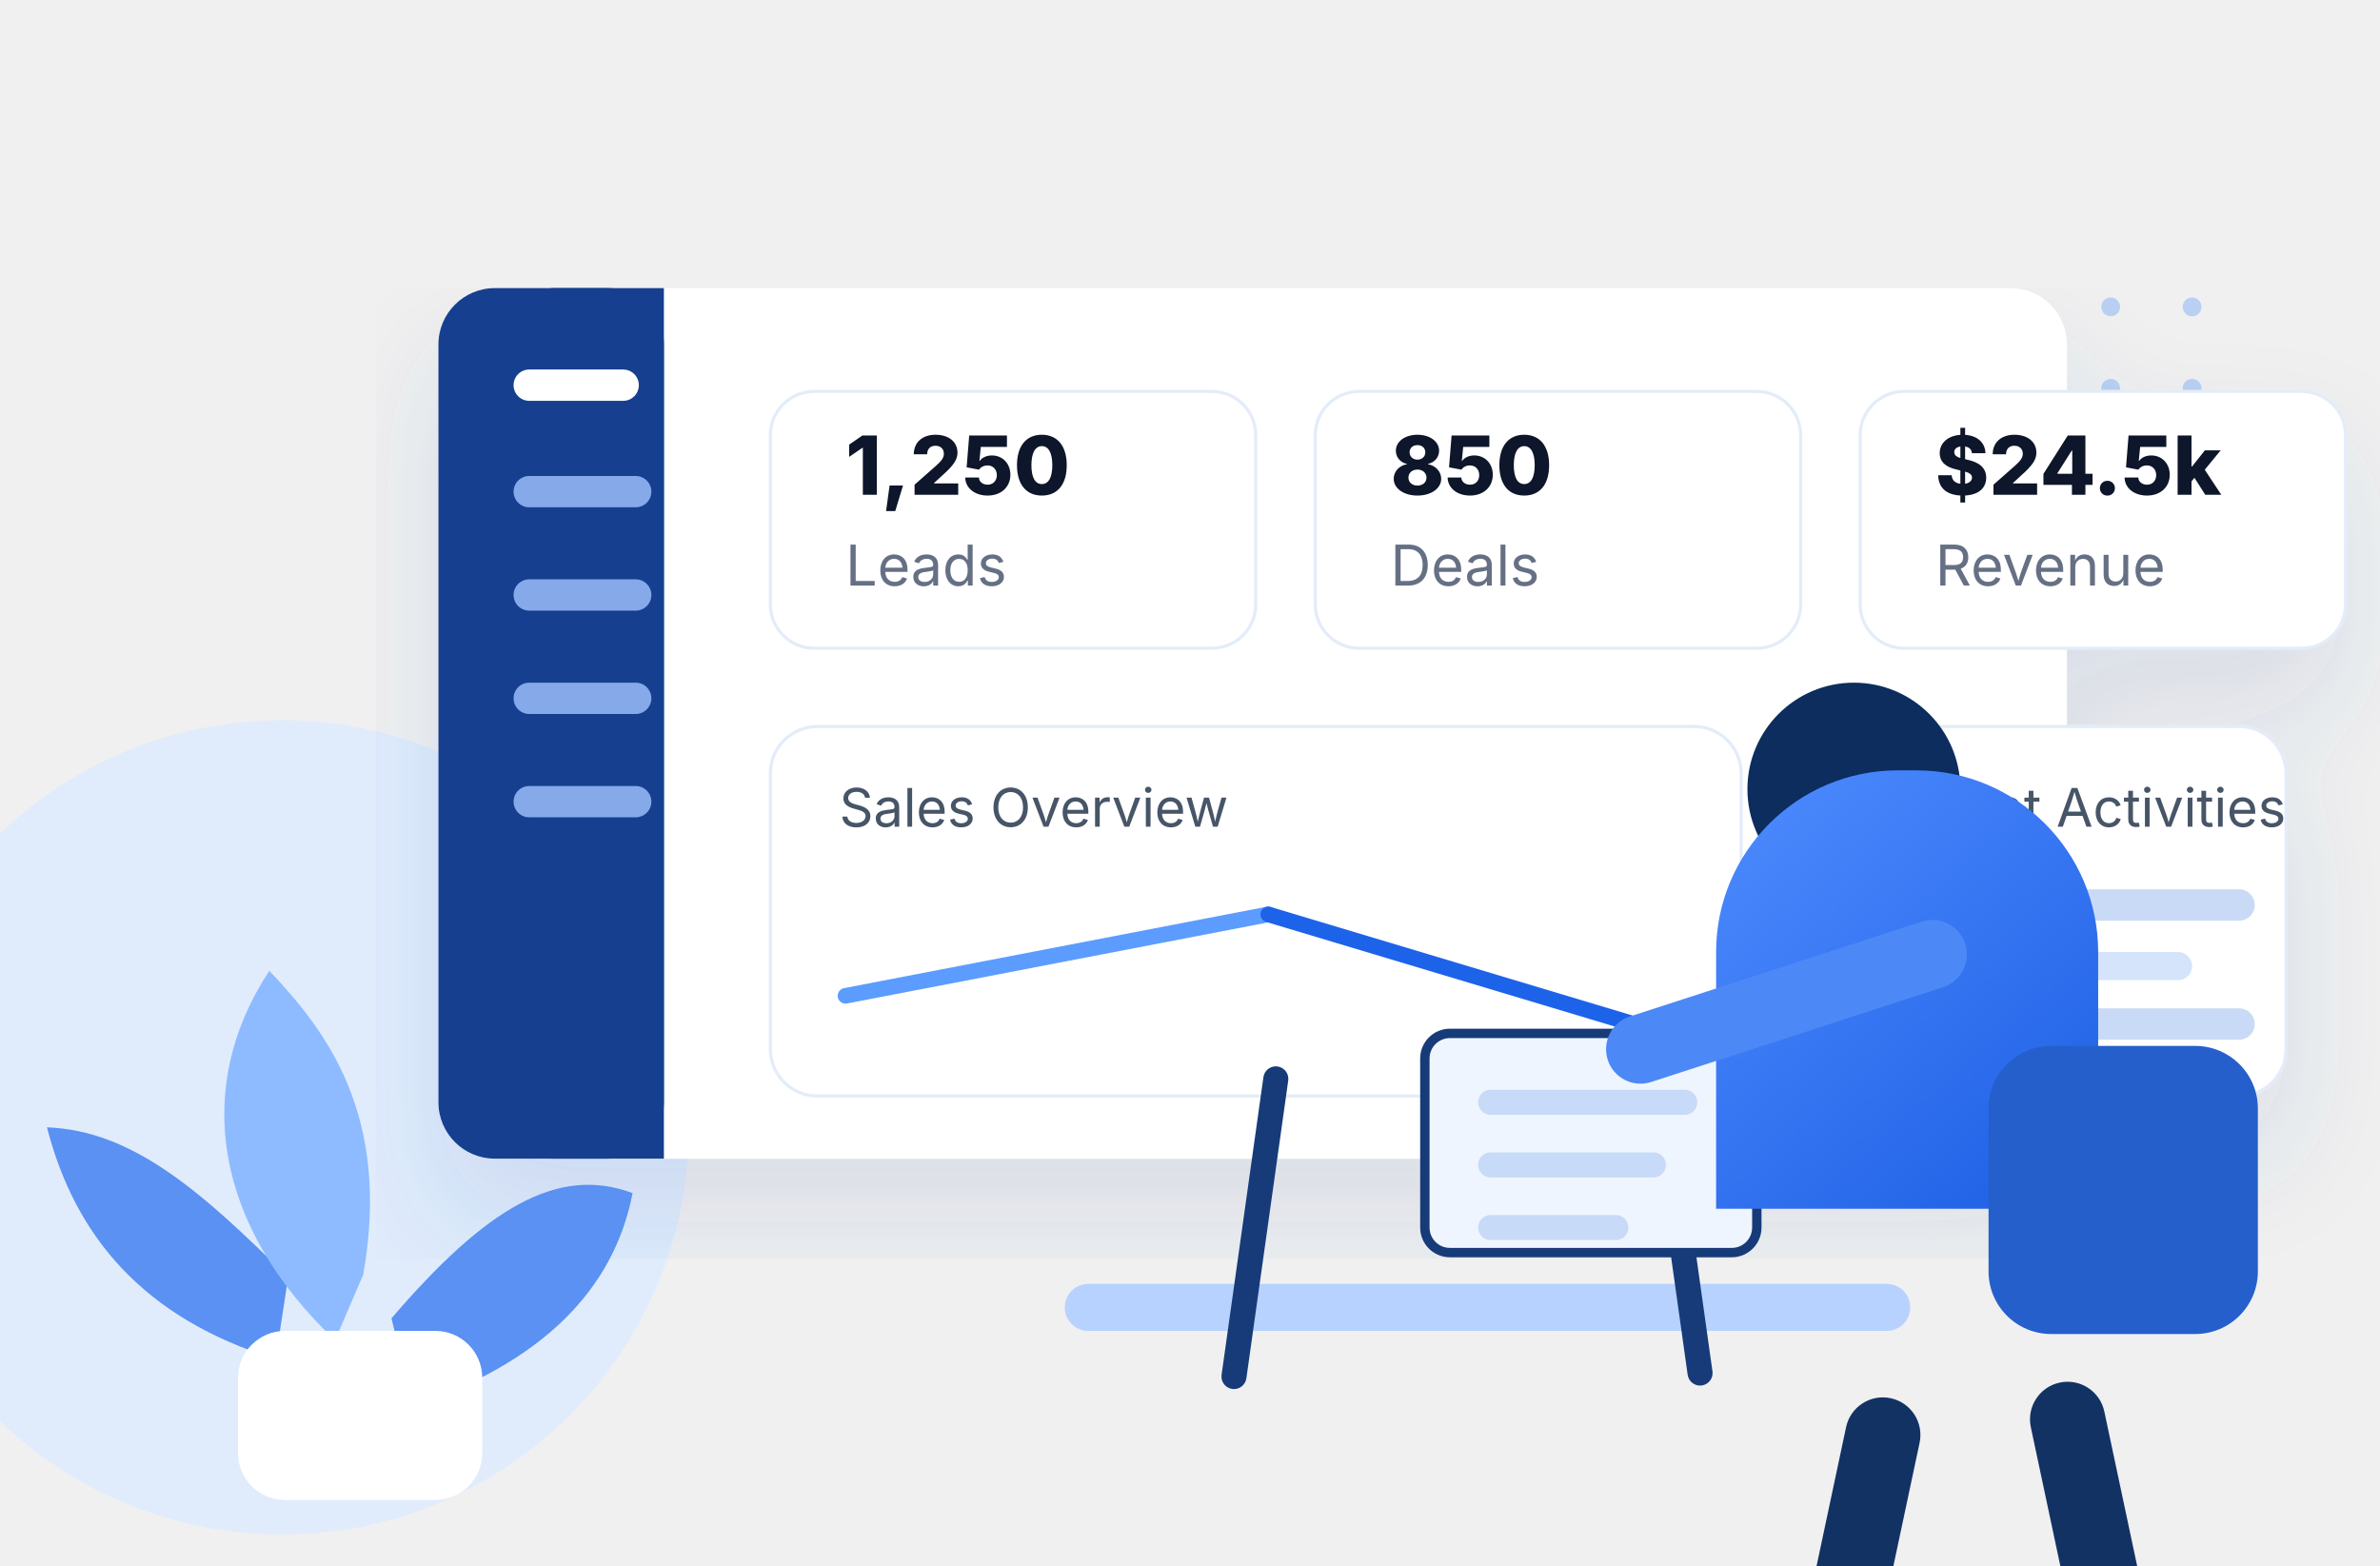
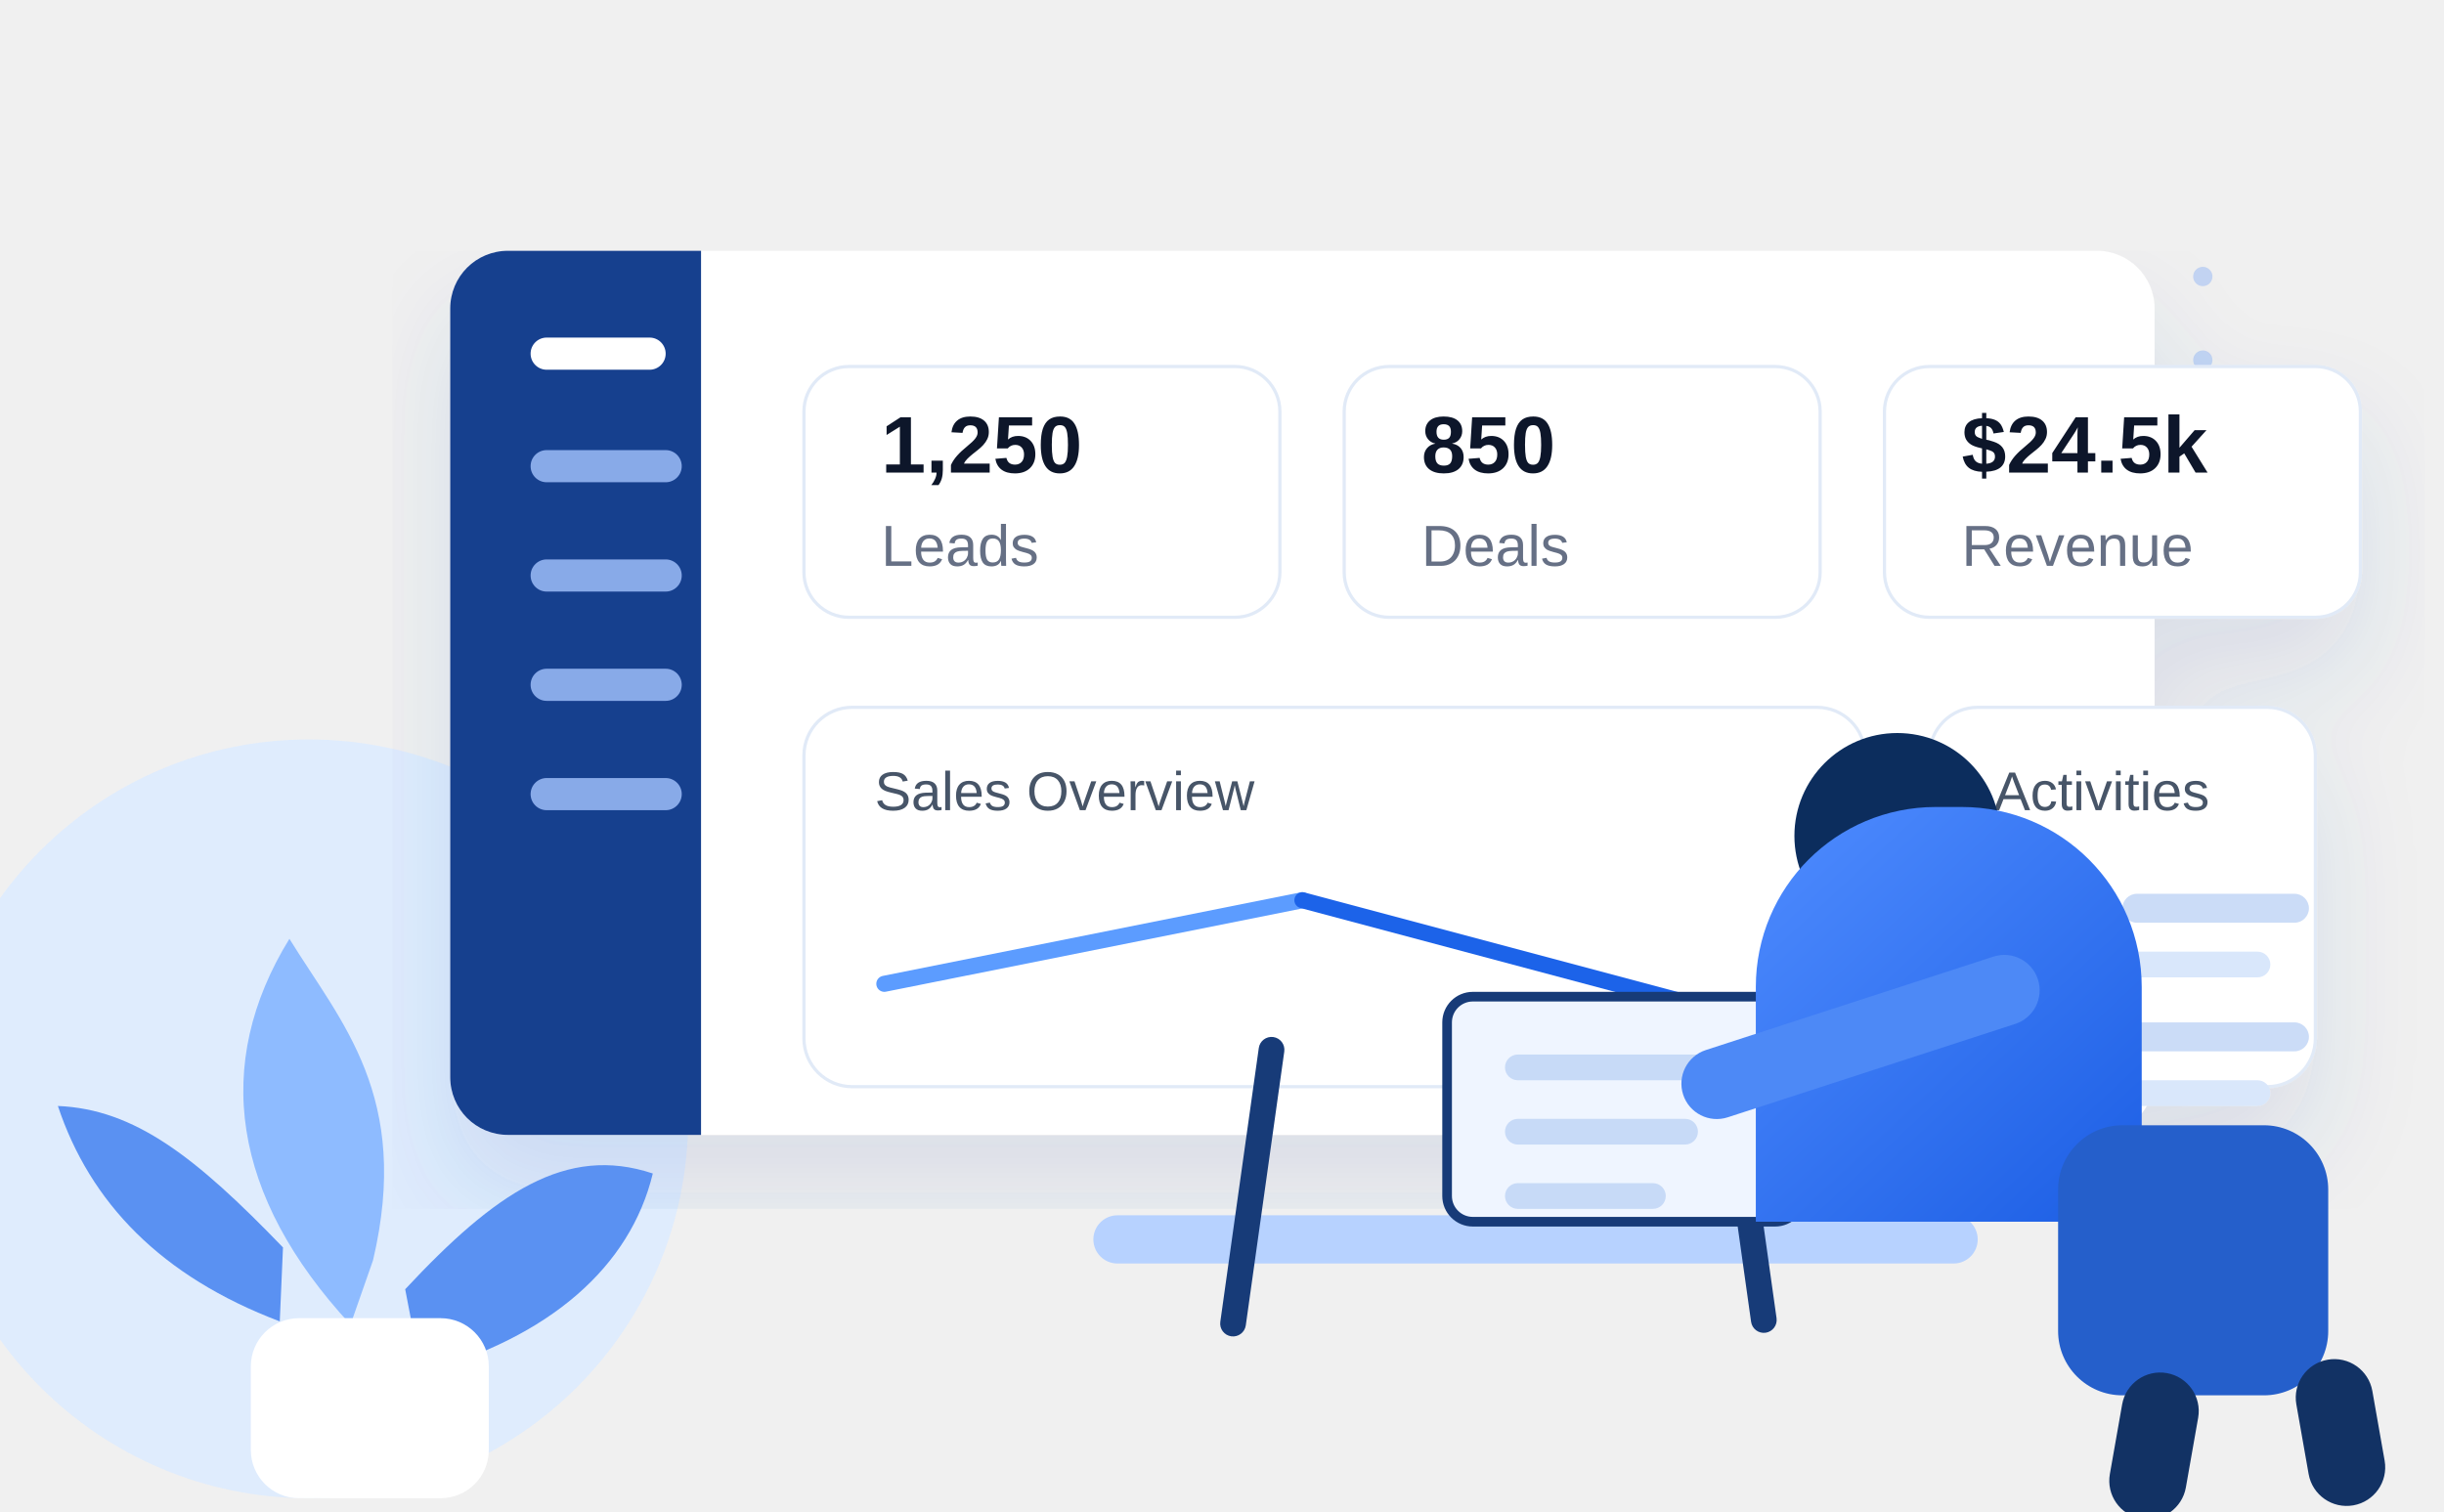
- <svg xmlns="http://www.w3.org/2000/svg" width="760" height="500" viewBox="0 0 760 500" fill="none">
-   <rect width="760" height="500" fill="none" />
-   <circle cx="90" cy="360" r="130" fill="#DCEBFF" opacity="0.8" />
-   <g opacity="0.65">
-     <circle cx="622" cy="98" r="3" fill="#9CBDF5" />
-     <circle cx="648" cy="98" r="3" fill="#9CBDF5" />
-     <circle cx="674" cy="98" r="3" fill="#9CBDF5" />
-     <circle cx="700" cy="98" r="3" fill="#9CBDF5" />
-     <circle cx="622" cy="124" r="3" fill="#9CBDF5" />
-     <circle cx="648" cy="124" r="3" fill="#9CBDF5" />
-     <circle cx="674" cy="124" r="3" fill="#9CBDF5" />
-     <circle cx="700" cy="124" r="3" fill="#9CBDF5" />
-     <circle cx="622" cy="150" r="3" fill="#9CBDF5" />
-     <circle cx="648" cy="150" r="3" fill="#9CBDF5" />
-     <circle cx="674" cy="150" r="3" fill="#9CBDF5" />
-     <circle cx="700" cy="150" r="3" fill="#9CBDF5" />
+ <svg xmlns="http://www.w3.org/2000/svg" width="760" height="470" viewBox="0 0 760 470" fill="none">
+   <rect width="760" height="470" fill="none" />
+   <circle cx="96" cy="348" r="118" fill="#DCEBFF" opacity=".85" />
+   <g opacity=".7">
+     <circle cx="610" cy="86" r="3" fill="#AFC7F3" />
+     <circle cx="635" cy="86" r="3" fill="#AFC7F3" />
+     <circle cx="660" cy="86" r="3" fill="#AFC7F3" />
+     <circle cx="685" cy="86" r="3" fill="#AFC7F3" />
+     <circle cx="610" cy="112" r="3" fill="#AFC7F3" />
+     <circle cx="635" cy="112" r="3" fill="#AFC7F3" />
+     <circle cx="660" cy="112" r="3" fill="#AFC7F3" />
+     <circle cx="685" cy="112" r="3" fill="#AFC7F3" />
+     <circle cx="610" cy="138" r="3" fill="#AFC7F3" />
+     <circle cx="635" cy="138" r="3" fill="#AFC7F3" />
+     <circle cx="660" cy="138" r="3" fill="#AFC7F3" />
+     <circle cx="685" cy="138" r="3" fill="#AFC7F3" />
  </g>
-   <g filter="url(#shadow)">
-     <rect x="140" y="92" width="520" height="278" rx="18" fill="white" />
-     <rect x="140" y="92" width="72" height="278" rx="18" fill="#163F8F" />
-     <rect x="176" y="92" width="36" height="278" fill="#163F8F" />
-     <rect x="164" y="118" width="40" height="10" rx="5" fill="white" />
-     <rect x="164" y="152" width="44" height="10" rx="5" fill="#85A9E9" />
-     <rect x="164" y="185" width="44" height="10" rx="5" fill="#85A9E9" />
-     <rect x="164" y="218" width="44" height="10" rx="5" fill="#85A9E9" />
-     <rect x="164" y="251" width="44" height="10" rx="5" fill="#85A9E9" />
-     <rect x="246" y="125" width="155" height="82" rx="14" fill="#FFFFFF" stroke="#E3ECF8" />
-     <rect x="420" y="125" width="155" height="82" rx="14" fill="#FFFFFF" stroke="#E3ECF8" />
-     <rect x="594" y="125" width="155" height="82" rx="14" fill="#FFFFFF" stroke="#E3ECF8" />
-     <text x="270" y="158" font-family="Inter, Arial" font-size="26" font-weight="800" fill="#0F172A">1,250</text>
-     <text x="270" y="187" font-family="Inter, Arial" font-size="18" fill="#667085">Leads</text>
-     <text x="444" y="158" font-family="Inter, Arial" font-size="26" font-weight="800" fill="#0F172A">850</text>
-     <text x="444" y="187" font-family="Inter, Arial" font-size="18" fill="#667085">Deals</text>
-     <text x="618" y="158" font-family="Inter, Arial" font-size="26" font-weight="800" fill="#0F172A">$24.5k</text>
-     <text x="618" y="187" font-family="Inter, Arial" font-size="18" fill="#667085">Revenue</text>
-     <rect x="246" y="232" width="310" height="118" rx="15" fill="#FFFFFF" stroke="#E3ECF8" />
-     <text x="268" y="264" font-family="Inter, Arial" font-size="17" fill="#475467">Sales Overview</text>
-     <line x1="270" y1="318" x2="405" y2="292" stroke="#5B9CFF" stroke-width="5" stroke-linecap="round" />
-     <line x1="405" y1="292" x2="525" y2="328" stroke="#1E63E9" stroke-width="5" stroke-linecap="round" />
-     <rect x="574" y="232" width="156" height="118" rx="15" fill="#FFFFFF" stroke="#E3ECF8" />
-     <text x="596" y="264" font-family="Inter, Arial" font-size="17" fill="#475467">Recent Activities</text>
-     <circle cx="610" cy="294" r="18" fill="#DCEBFF" />
-     <rect x="642" y="284" width="78" height="10" rx="5" fill="#C9DAF6" />
-     <rect x="642" y="304" width="58" height="9" rx="4.5" fill="#D5E4FB" />
-     <circle cx="610" cy="332" r="18" fill="#DCEBFF" />
-     <rect x="642" y="322" width="78" height="10" rx="5" fill="#C9DAF6" />
-     <rect x="642" y="342" width="58" height="9" rx="4.5" fill="#D5E4FB" />
+   <g filter="url(#s)">
+     <rect x="140" y="78" width="530" height="275" rx="18" fill="white" />
+     <path d="M140 96c0-10 8-18 18-18h60v275h-60c-10 0-18-8-18-18V96z" fill="#173F8E" />
+     <rect x="165" y="105" width="42" height="10" rx="5" fill="white" />
+     <rect x="165" y="140" width="47" height="10" rx="5" fill="#88AAE8" />
+     <rect x="165" y="174" width="47" height="10" rx="5" fill="#88AAE8" />
+     <rect x="165" y="208" width="47" height="10" rx="5" fill="#88AAE8" />
+     <rect x="165" y="242" width="47" height="10" rx="5" fill="#88AAE8" />
+     <rect x="250" y="114" width="148" height="78" rx="14" fill="#fff" stroke="#E1EAF7" />
+     <rect x="418" y="114" width="148" height="78" rx="14" fill="#fff" stroke="#E1EAF7" />
+     <rect x="586" y="114" width="148" height="78" rx="14" fill="#fff" stroke="#E1EAF7" />
+     <text x="274" y="147" font-family="Arial" font-size="25" font-weight="800" fill="#0F172A">1,250</text>
+     <text x="274" y="176" font-family="Arial" font-size="18" fill="#667085">Leads</text>
+     <text x="442" y="147" font-family="Arial" font-size="25" font-weight="800" fill="#0F172A">850</text>
+     <text x="442" y="176" font-family="Arial" font-size="18" fill="#667085">Deals</text>
+     <text x="610" y="147" font-family="Arial" font-size="25" font-weight="800" fill="#0F172A">$24.5k</text>
+     <text x="610" y="176" font-family="Arial" font-size="18" fill="#667085">Revenue</text>
+     <rect x="250" y="220" width="330" height="118" rx="15" fill="#fff" stroke="#E1EAF7" />
+     <text x="272" y="252" font-family="Arial" font-size="17" fill="#475467">Sales Overview</text>
+     <line x1="275" y1="306" x2="405" y2="280" stroke="#5B9CFF" stroke-width="5" stroke-linecap="round" />
+     <line x1="405" y1="280" x2="555" y2="320" stroke="#1E63E9" stroke-width="5" stroke-linecap="round" />
+     <rect x="600" y="220" width="120" height="118" rx="15" fill="#fff" stroke="#E1EAF7" />
+     <text x="620" y="252" font-family="Arial" font-size="17" fill="#475467">Activities</text>
+     <circle cx="632" cy="286" r="16" fill="#DCEBFF" />
+     <rect x="660" y="278" width="58" height="9" rx="4.5" fill="#CBDCF7" />
+     <rect x="660" y="296" width="46" height="8" rx="4" fill="#D9E7FB" />
+     <circle cx="632" cy="326" r="16" fill="#DCEBFF" />
+     <rect x="660" y="318" width="58" height="9" rx="4.5" fill="#CBDCF7" />
+     <rect x="660" y="336" width="46" height="8" rx="4" fill="#D9E7FB" />
  </g>
  <g>
-     <path d="M92 408C64 380 42 361 15 360C24 395 46 421 88 434L92 408Z" fill="#5A91F2" />
-     <path d="M116 407C125 356 104 329 86 310C61 348 69 392 107 428L116 407Z" fill="#8EBBFF" />
-     <path d="M125 421C155 386 178 372 202 381C196 412 173 435 132 449L125 421Z" fill="#5A91F2" />
-     <rect x="76" y="425" width="78" height="54" rx="15" fill="white" />
+     <path d="M88 388C61 360 42 345 18 344c10 30 32 53 69 67l1-23z" fill="#5A91F2" />
+     <path d="M116 392c12-51-10-74-26-100-24 39-18 80 19 120l7-20z" fill="#8EBBFF" />
+     <path d="M126 401c28-30 50-45 77-36-7 29-32 51-72 62l-5-26z" fill="#5A91F2" />
+     <rect x="78" y="410" width="74" height="56" rx="15" fill="white" />
  </g>
  <g>
-     <rect x="340" y="410" width="270" height="15" rx="7.5" fill="#B7D2FF" />
-     <rect x="404" y="340" width="8" height="104" rx="4" fill="#173B78" transform="rotate(8 404 340)" />
-     <rect x="525" y="340" width="8" height="104" rx="4" fill="#173B78" transform="rotate(-8 525 340)" />
-     <rect x="455" y="330" width="106" height="70" rx="8" fill="#EFF5FF" stroke="#173B78" stroke-width="3" />
-     <rect x="472" y="348" width="70" height="8" rx="4" fill="#C7DAF7" />
-     <rect x="472" y="368" width="60" height="8" rx="4" fill="#C7DAF7" />
-     <rect x="472" y="388" width="48" height="8" rx="4" fill="#C7DAF7" />
-     <circle cx="592" cy="252" r="34" fill="#0C2D5D" />
-     <path d="M548 304C548 272 574 246 606 246H612C644 246 670 272 670 304V386H548V304Z" fill="url(#body)" />
-     <rect x="635" y="334" width="86" height="92" rx="20" fill="#255FCB" />
-     <rect x="592" y="444" width="24" height="88" rx="12" fill="#123264" transform="rotate(12 592 444)" />
-     <rect x="646" y="444" width="24" height="88" rx="12" fill="#123264" transform="rotate(-12 646 444)" />
-     <rect x="510" y="328" width="120" height="22" rx="11" fill="#4D89F6" transform="rotate(-18 510 328)" />
+     <rect x="340" y="378" width="275" height="15" rx="7.5" fill="#B7D2FF" />
+     <rect x="392" y="322" width="8" height="94" rx="4" fill="#173B78" transform="rotate(8 392 322)" />
+     <rect x="532" y="322" width="8" height="94" rx="4" fill="#173B78" transform="rotate(-8 532 322)" />
+     <rect x="450" y="310" width="110" height="70" rx="8" fill="#EFF5FF" stroke="#173B78" stroke-width="3" />
+     <rect x="468" y="328" width="70" height="8" rx="4" fill="#C7DAF7" />
+     <rect x="468" y="348" width="60" height="8" rx="4" fill="#C7DAF7" />
+     <rect x="468" y="368" width="50" height="8" rx="4" fill="#C7DAF7" />
+     <circle cx="590" cy="260" r="32" fill="#0C2D5D" />
+     <path d="M546 307c0-31 25-56 56-56h8c31 0 56 25 56 56v73H546v-73z" fill="url(#b)" />
+     <rect x="520" y="330" width="116" height="22" rx="11" fill="#4D89F6" transform="rotate(-18 520 330)" />
+     <rect x="640" y="350" width="84" height="84" rx="20" fill="#255FCB" />
+     <rect x="662" y="425" width="24" height="46" rx="12" fill="#123264" transform="rotate(10 662 425)" />
+     <rect x="712" y="425" width="24" height="46" rx="12" fill="#123264" transform="rotate(-10 712 425)" />
  </g>
  <defs>
-     <filter id="shadow" x="120" y="72" width="650" height="330" filterUnits="userSpaceOnUse" color-interpolation-filters="sRGB">
-       <feDropShadow dx="0" dy="20" stdDeviation="18" flood-color="#2A5CA8" flood-opacity="0.12" />
+     <filter id="s" x="122" y="60" width="632" height="316" filterUnits="userSpaceOnUse">
+       <feDropShadow dx="0" dy="18" stdDeviation="16" flood-color="#2A5CA8" flood-opacity=".12" />
    </filter>
-     <linearGradient id="body" x1="548" y1="246" x2="670" y2="386" gradientUnits="userSpaceOnUse">
+     <linearGradient id="b" x1="546" y1="251" x2="666" y2="380" gradientUnits="userSpaceOnUse">
      <stop stop-color="#4F8CFF" />
      <stop offset="1" stop-color="#1C5EE4" />
    </linearGradient>
  </defs>
</svg>
